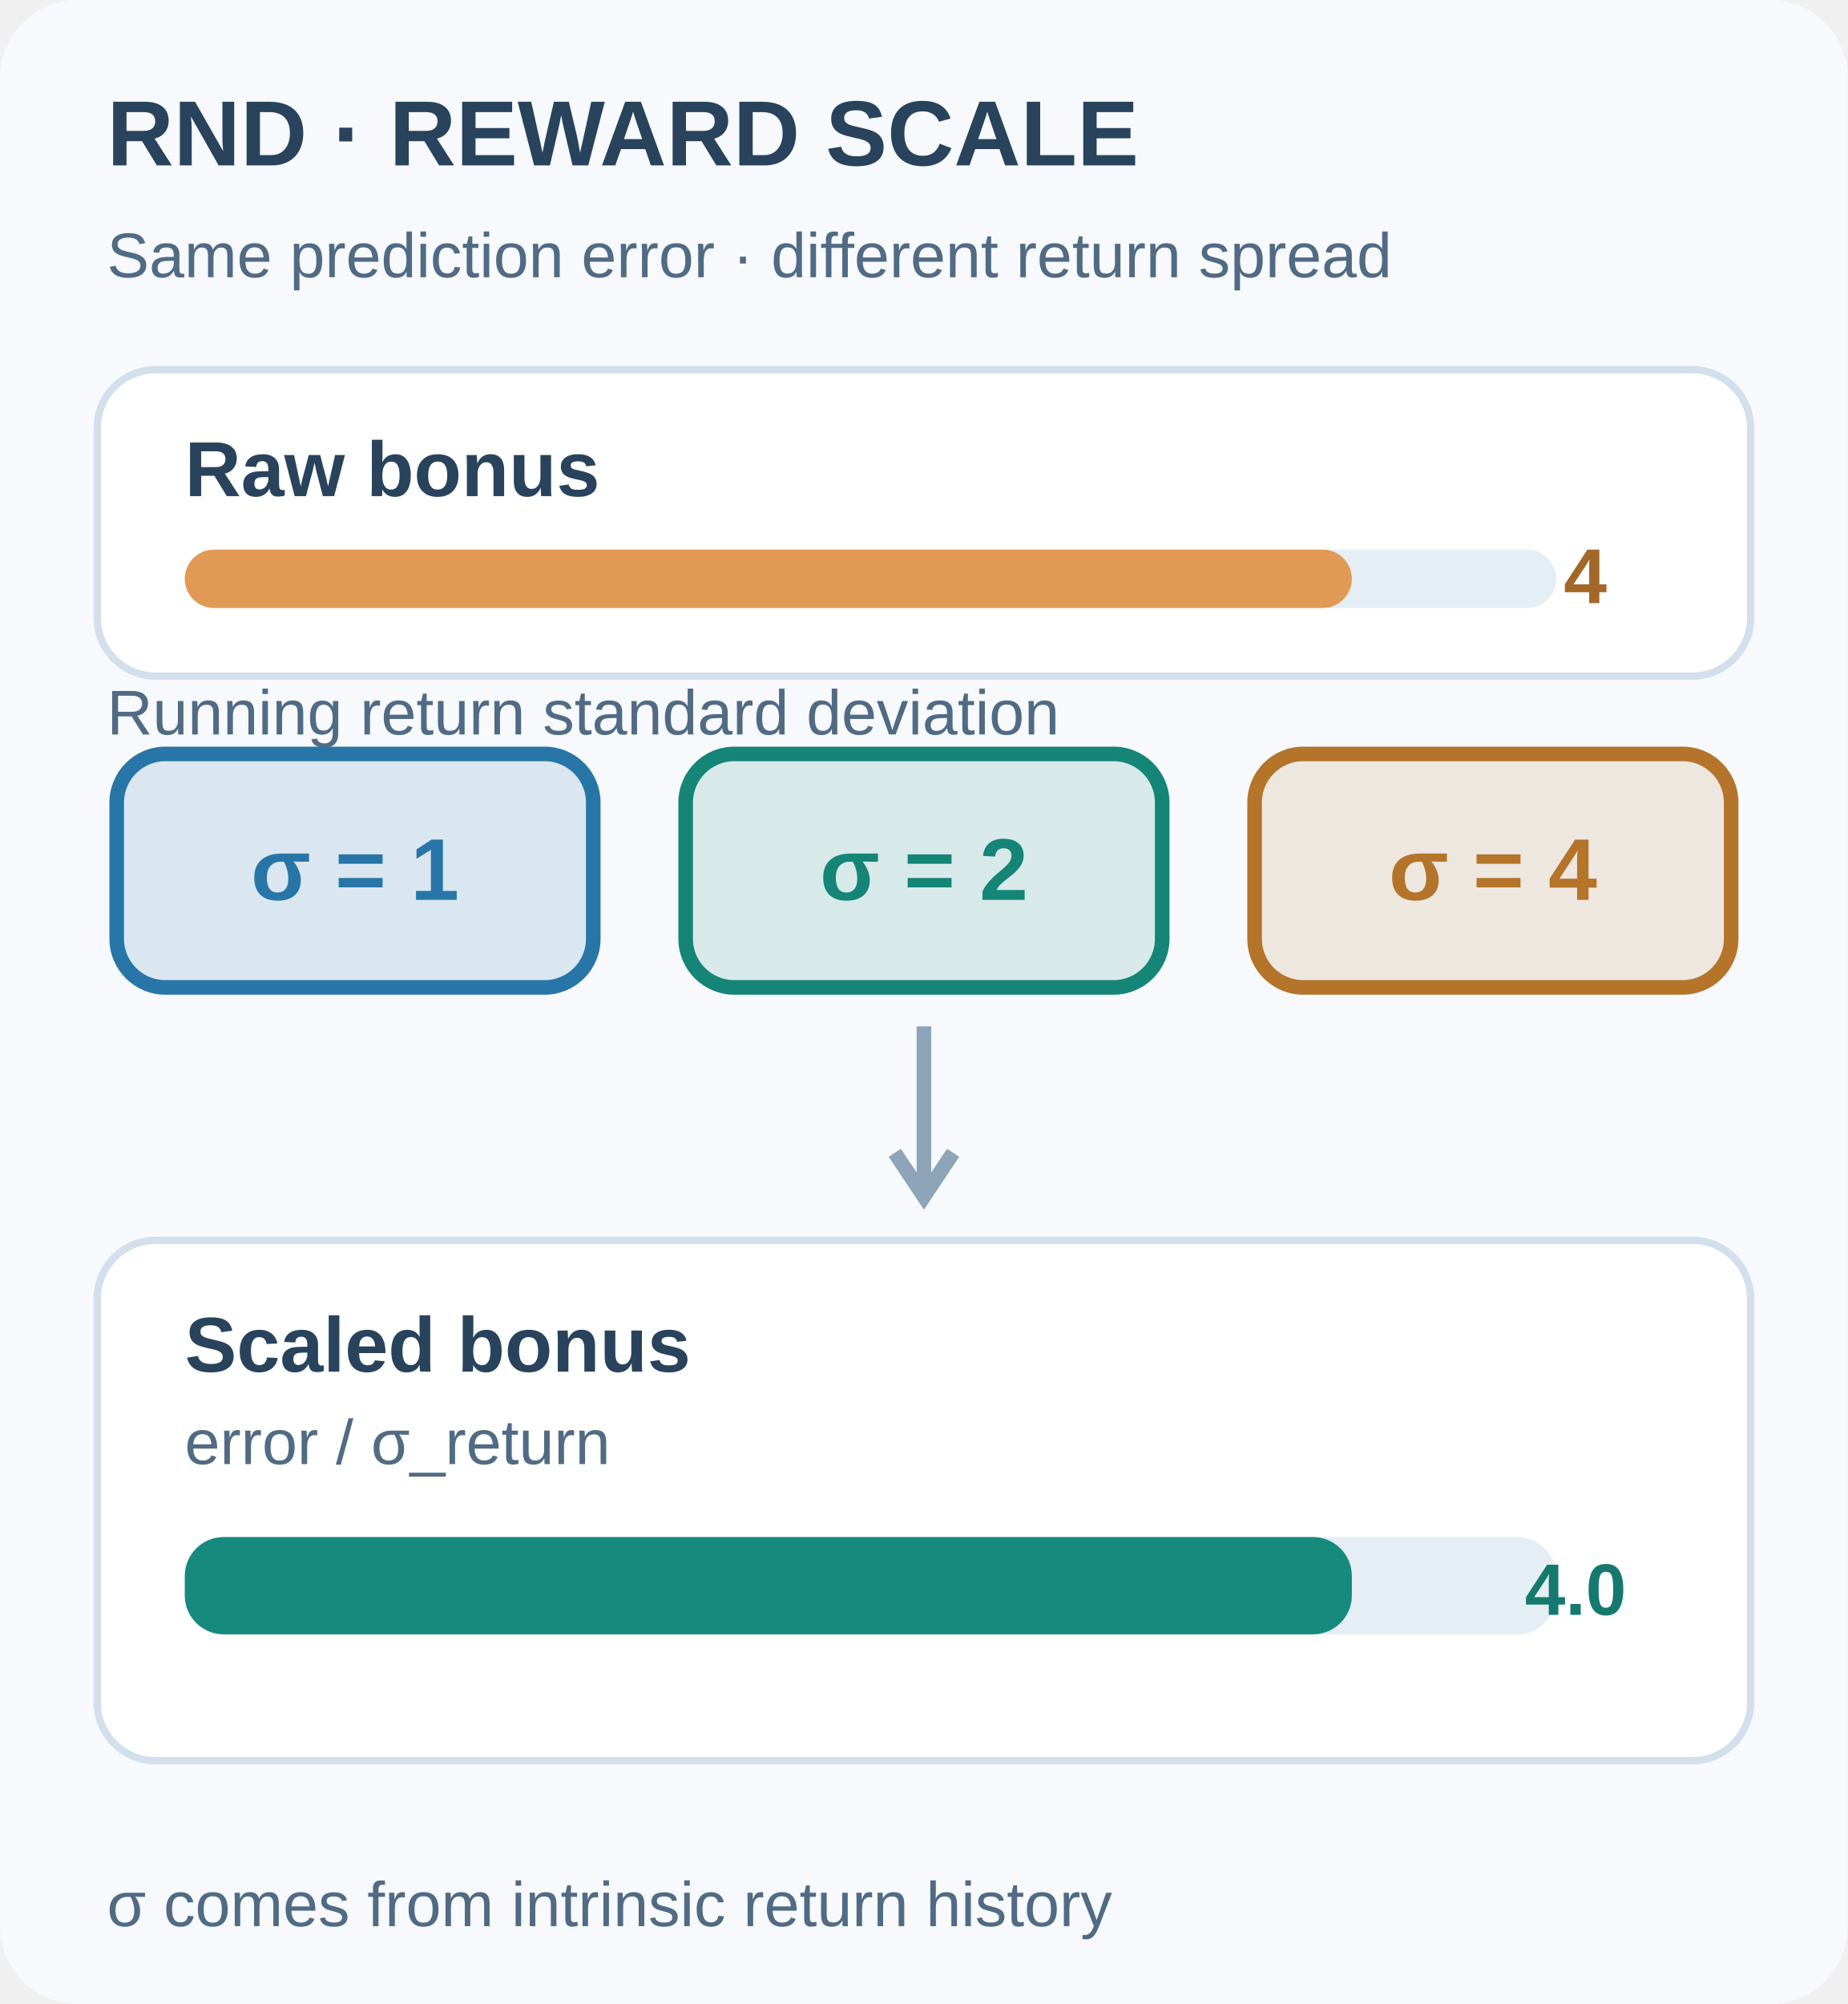
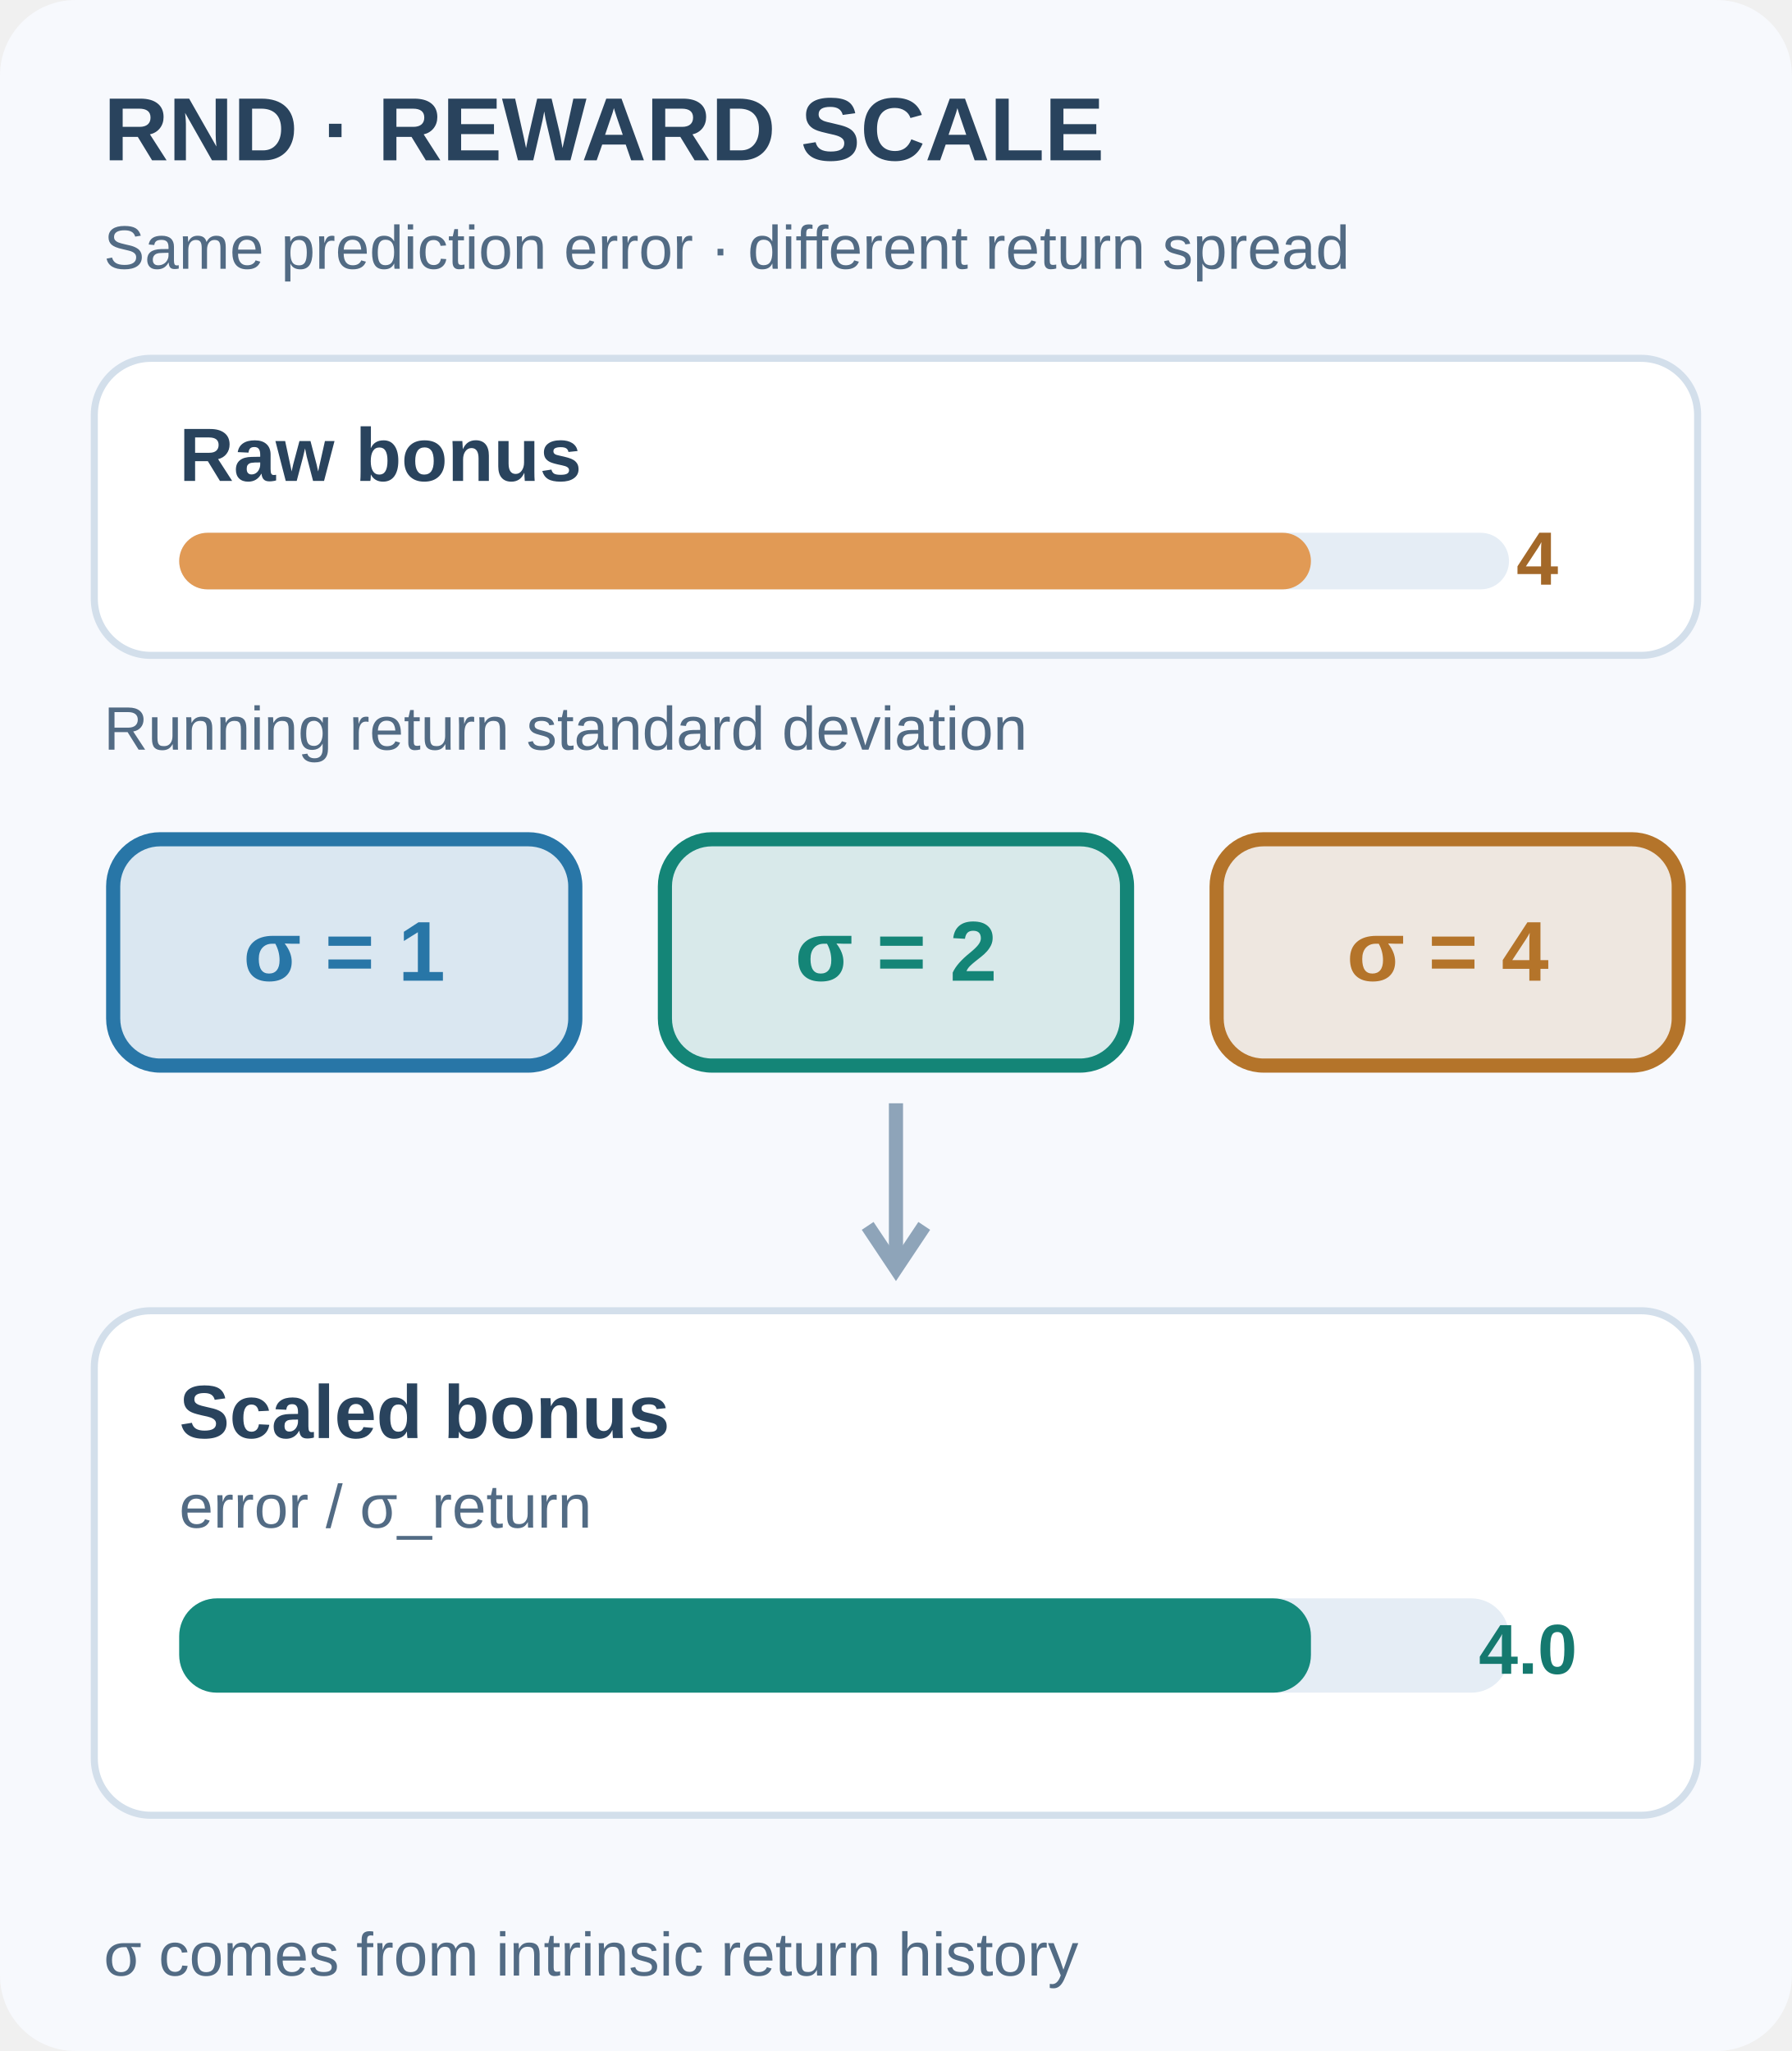
- <svg xmlns="http://www.w3.org/2000/svg" viewBox="0 0 380 412" role="img" aria-labelledby="svg-title svg-desc">
+ <svg xmlns="http://www.w3.org/2000/svg" viewBox="0 0 380 435" role="img" aria-labelledby="svg-title svg-desc">
  <style>text{font-family:Arial,Helvetica,sans-serif}.title{font-size:19px;font-weight:700;fill:#29435d}.small{font-size:13px;fill:#526b84}.lbl{font-size:16px;font-weight:700;fill:#29435d}.line{stroke:#c3d2e0;stroke-width:2} .box{fill:#fff;stroke:#d3dfeb;stroke-width:1.5} @media(prefers-reduced-motion:reduce){.motion-dot{display:none}}</style>
-   <rect width="380" height="412" rx="16" fill="#f7f9fd" />
+   <rect width="380" height="435" rx="16" fill="#f7f9fd" />
  <text x="22" y="34" class="title">RND · REWARD SCALE</text>
  <text x="22" y="57" class="small">Same prediction error · different return spread</text>
  <rect class="box" x="20" y="76" width="340" height="63" rx="12" />
  <text class="lbl" x="38" y="102">Raw bonus</text>
  <rect x="38" y="113" width="282" height="12" rx="6" fill="#e5edf5" />
  <rect x="38" y="113" width="240" height="12" rx="6" fill="#e19a55" />
  <text x="326" y="124" text-anchor="middle" font-size="16" font-weight="700" fill="#a36829">4</text>
-   <text x="22" y="151" class="small">Running return standard deviation</text>
+   <text x="22" y="159" class="small">Running return standard deviation</text>
  <g>
-     <rect x="24" y="155" width="98" height="48" rx="10" fill="#2876a7" opacity=".14" />
-     <rect x="24" y="155" width="98" height="48" rx="10" fill="none" stroke="#2876a7" stroke-width="3" opacity="1">
+     <rect x="24" y="178" width="98" height="48" rx="10" fill="#2876a7" opacity=".14" />
+     <rect x="24" y="178" width="98" height="48" rx="10" fill="none" stroke="#2876a7" stroke-width="3" opacity="1">
      <animate attributeName="opacity" values="1;1;.25;.25;.25;.25;1" keyTimes="0;.3;.32;.63;.65;.96;1" dur="9s" calcMode="discrete" repeatCount="indefinite" />
    </rect>
-     <text x="73" y="185" text-anchor="middle" font-size="18" font-weight="700" fill="#2876a7">σ = 1</text>
+     <text x="73" y="208" text-anchor="middle" font-size="18" font-weight="700" fill="#2876a7">σ = 1</text>
  </g>
  <g>
-     <rect x="141" y="155" width="98" height="48" rx="10" fill="#148577" opacity=".14" />
-     <rect x="141" y="155" width="98" height="48" rx="10" fill="none" stroke="#148577" stroke-width="3" opacity="1">
+     <rect x="141" y="178" width="98" height="48" rx="10" fill="#148577" opacity=".14" />
+     <rect x="141" y="178" width="98" height="48" rx="10" fill="none" stroke="#148577" stroke-width="3" opacity="1">
      <animate attributeName="opacity" values=".25;.25;1;1;.25;.25;.25" keyTimes="0;.3;.32;.63;.65;.96;1" dur="9s" calcMode="discrete" repeatCount="indefinite" />
    </rect>
-     <text x="190" y="185" text-anchor="middle" font-size="18" font-weight="700" fill="#148577">σ = 2</text>
+     <text x="190" y="208" text-anchor="middle" font-size="18" font-weight="700" fill="#148577">σ = 2</text>
  </g>
  <g>
-     <rect x="258" y="155" width="98" height="48" rx="10" fill="#b4742a" opacity=".14" />
-     <rect x="258" y="155" width="98" height="48" rx="10" fill="none" stroke="#b4742a" stroke-width="3" opacity="1">
+     <rect x="258" y="178" width="98" height="48" rx="10" fill="#b4742a" opacity=".14" />
+     <rect x="258" y="178" width="98" height="48" rx="10" fill="none" stroke="#b4742a" stroke-width="3" opacity="1">
      <animate attributeName="opacity" values=".25;.25;.25;.25;1;1;.25" keyTimes="0;.3;.32;.63;.65;.96;1" dur="9s" calcMode="discrete" repeatCount="indefinite" />
    </rect>
-     <text x="307" y="185" text-anchor="middle" font-size="18" font-weight="700" fill="#b4742a">σ = 4</text>
+     <text x="307" y="208" text-anchor="middle" font-size="18" font-weight="700" fill="#b4742a">σ = 4</text>
  </g>
-   <path d="M190 211V245" fill="none" stroke="#8ea4b9" stroke-width="3" />
-   <path d="M184 237L190 246 196 237" fill="none" stroke="#8ea4b9" stroke-width="3" />
-   <rect class="box" x="20" y="255" width="340" height="107" rx="12" />
-   <text x="38" y="282" class="lbl">Scaled bonus</text>
-   <text x="38" y="301" class="small">error / σ_return</text>
-   <rect x="38" y="316" width="282" height="20" rx="8" fill="#e5edf5" />
-   <rect x="38" y="316" width="240" height="20" rx="8" fill="#168a7d">
+   <path d="M190 234V268" fill="none" stroke="#8ea4b9" stroke-width="3" />
+   <path d="M184 260L190 269 196 260" fill="none" stroke="#8ea4b9" stroke-width="3" />
+   <rect class="box" x="20" y="278" width="340" height="107" rx="12" />
+   <text x="38" y="305" class="lbl">Scaled bonus</text>
+   <text x="38" y="324" class="small">error / σ_return</text>
+   <rect x="38" y="339" width="282" height="20" rx="8" fill="#e5edf5" />
+   <rect x="38" y="339" width="240" height="20" rx="8" fill="#168a7d">
    <animate attributeName="width" values="240;240;120;120;60;60;240" keyTimes="0;.3;.32;.63;.65;.96;1" dur="9s" calcMode="discrete" repeatCount="indefinite" />
  </rect>
-   <text x="324" y="332" text-anchor="middle" font-size="15" font-weight="700" fill="#15796f" opacity="1">
+   <text x="324" y="355" text-anchor="middle" font-size="15" font-weight="700" fill="#15796f" opacity="1">
    <animate attributeName="opacity" values="1;1;0;0;0;0;1" keyTimes="0;.3;.32;.63;.65;.96;1" dur="9s" calcMode="discrete" repeatCount="indefinite" />4.0</text>
-   <text x="324" y="332" text-anchor="middle" font-size="15" font-weight="700" fill="#15796f" opacity="0">
+   <text x="324" y="355" text-anchor="middle" font-size="15" font-weight="700" fill="#15796f" opacity="0">
    <animate attributeName="opacity" values="0;0;1;1;0;0;0" keyTimes="0;.3;.32;.63;.65;.96;1" dur="9s" calcMode="discrete" repeatCount="indefinite" />2.0</text>
-   <text x="324" y="332" text-anchor="middle" font-size="15" font-weight="700" fill="#15796f" opacity="0">
+   <text x="324" y="355" text-anchor="middle" font-size="15" font-weight="700" fill="#15796f" opacity="0">
    <animate attributeName="opacity" values="0;0;0;0;1;1;0" keyTimes="0;.3;.32;.63;.65;.96;1" dur="9s" calcMode="discrete" repeatCount="indefinite" />1.0</text>
-   <text x="22" y="396" class="small">σ comes from intrinsic return history</text>
+   <text x="22" y="419" class="small">σ comes from intrinsic return history</text>
</svg>
